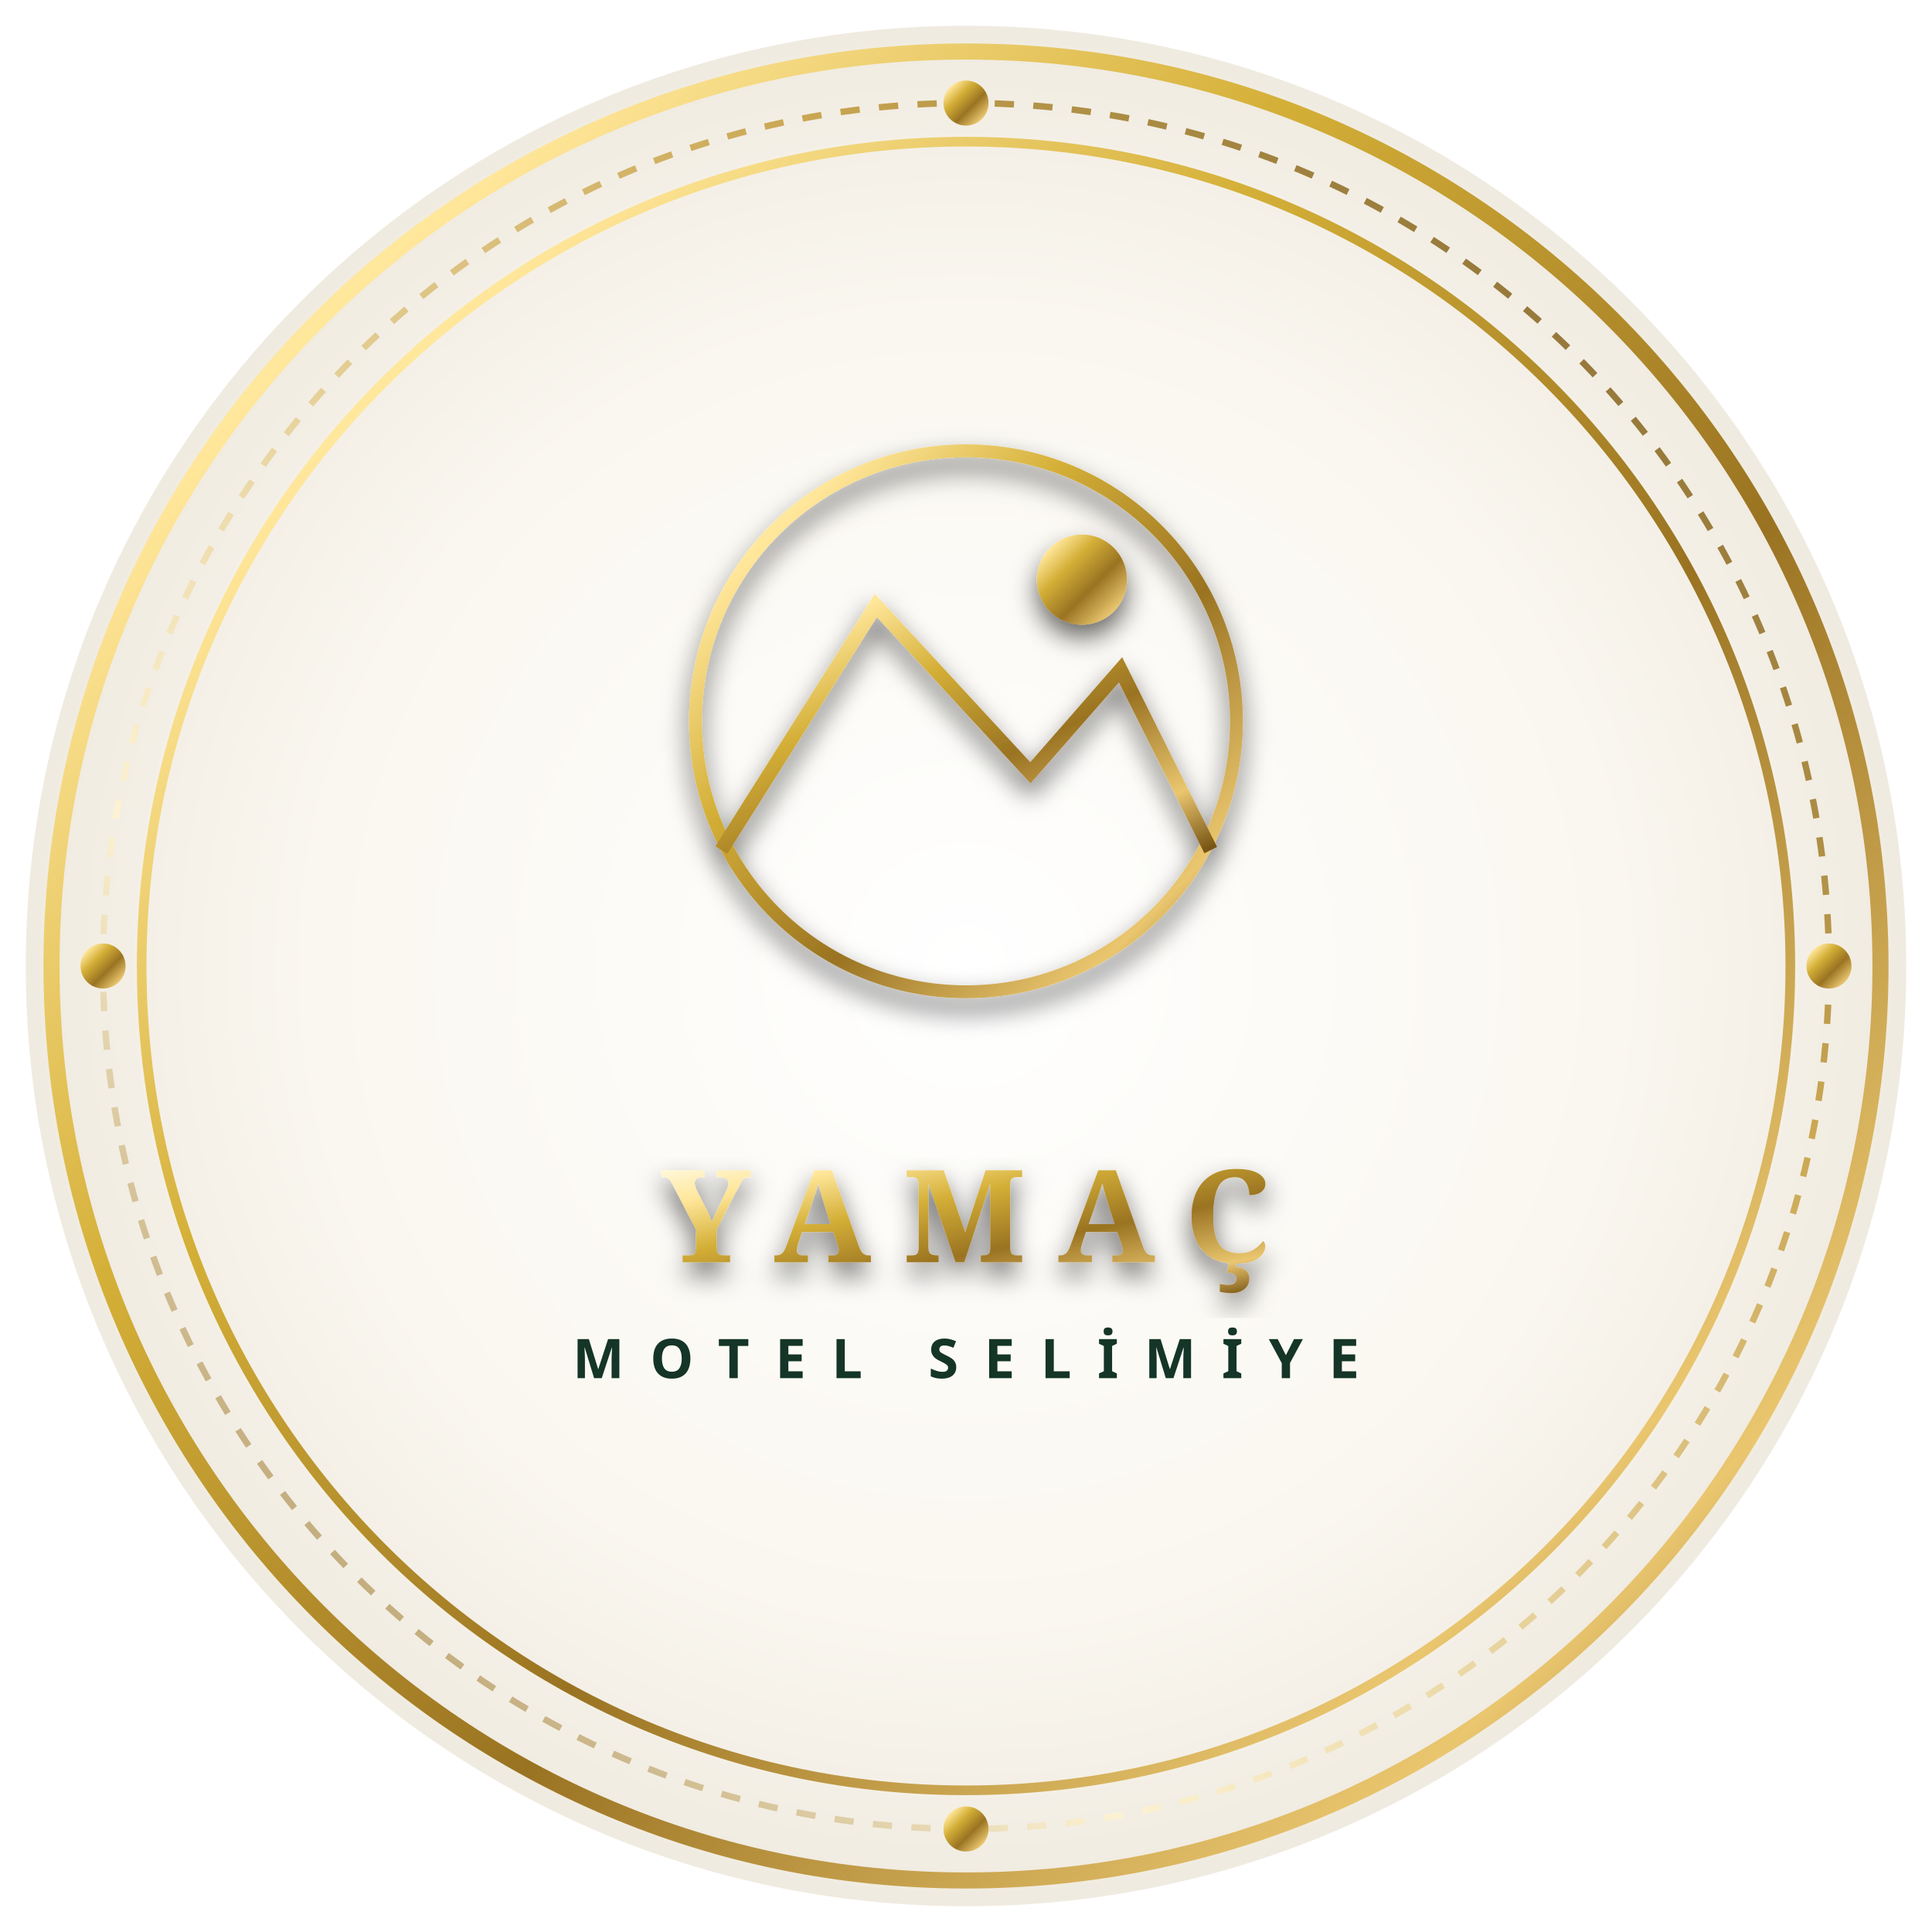
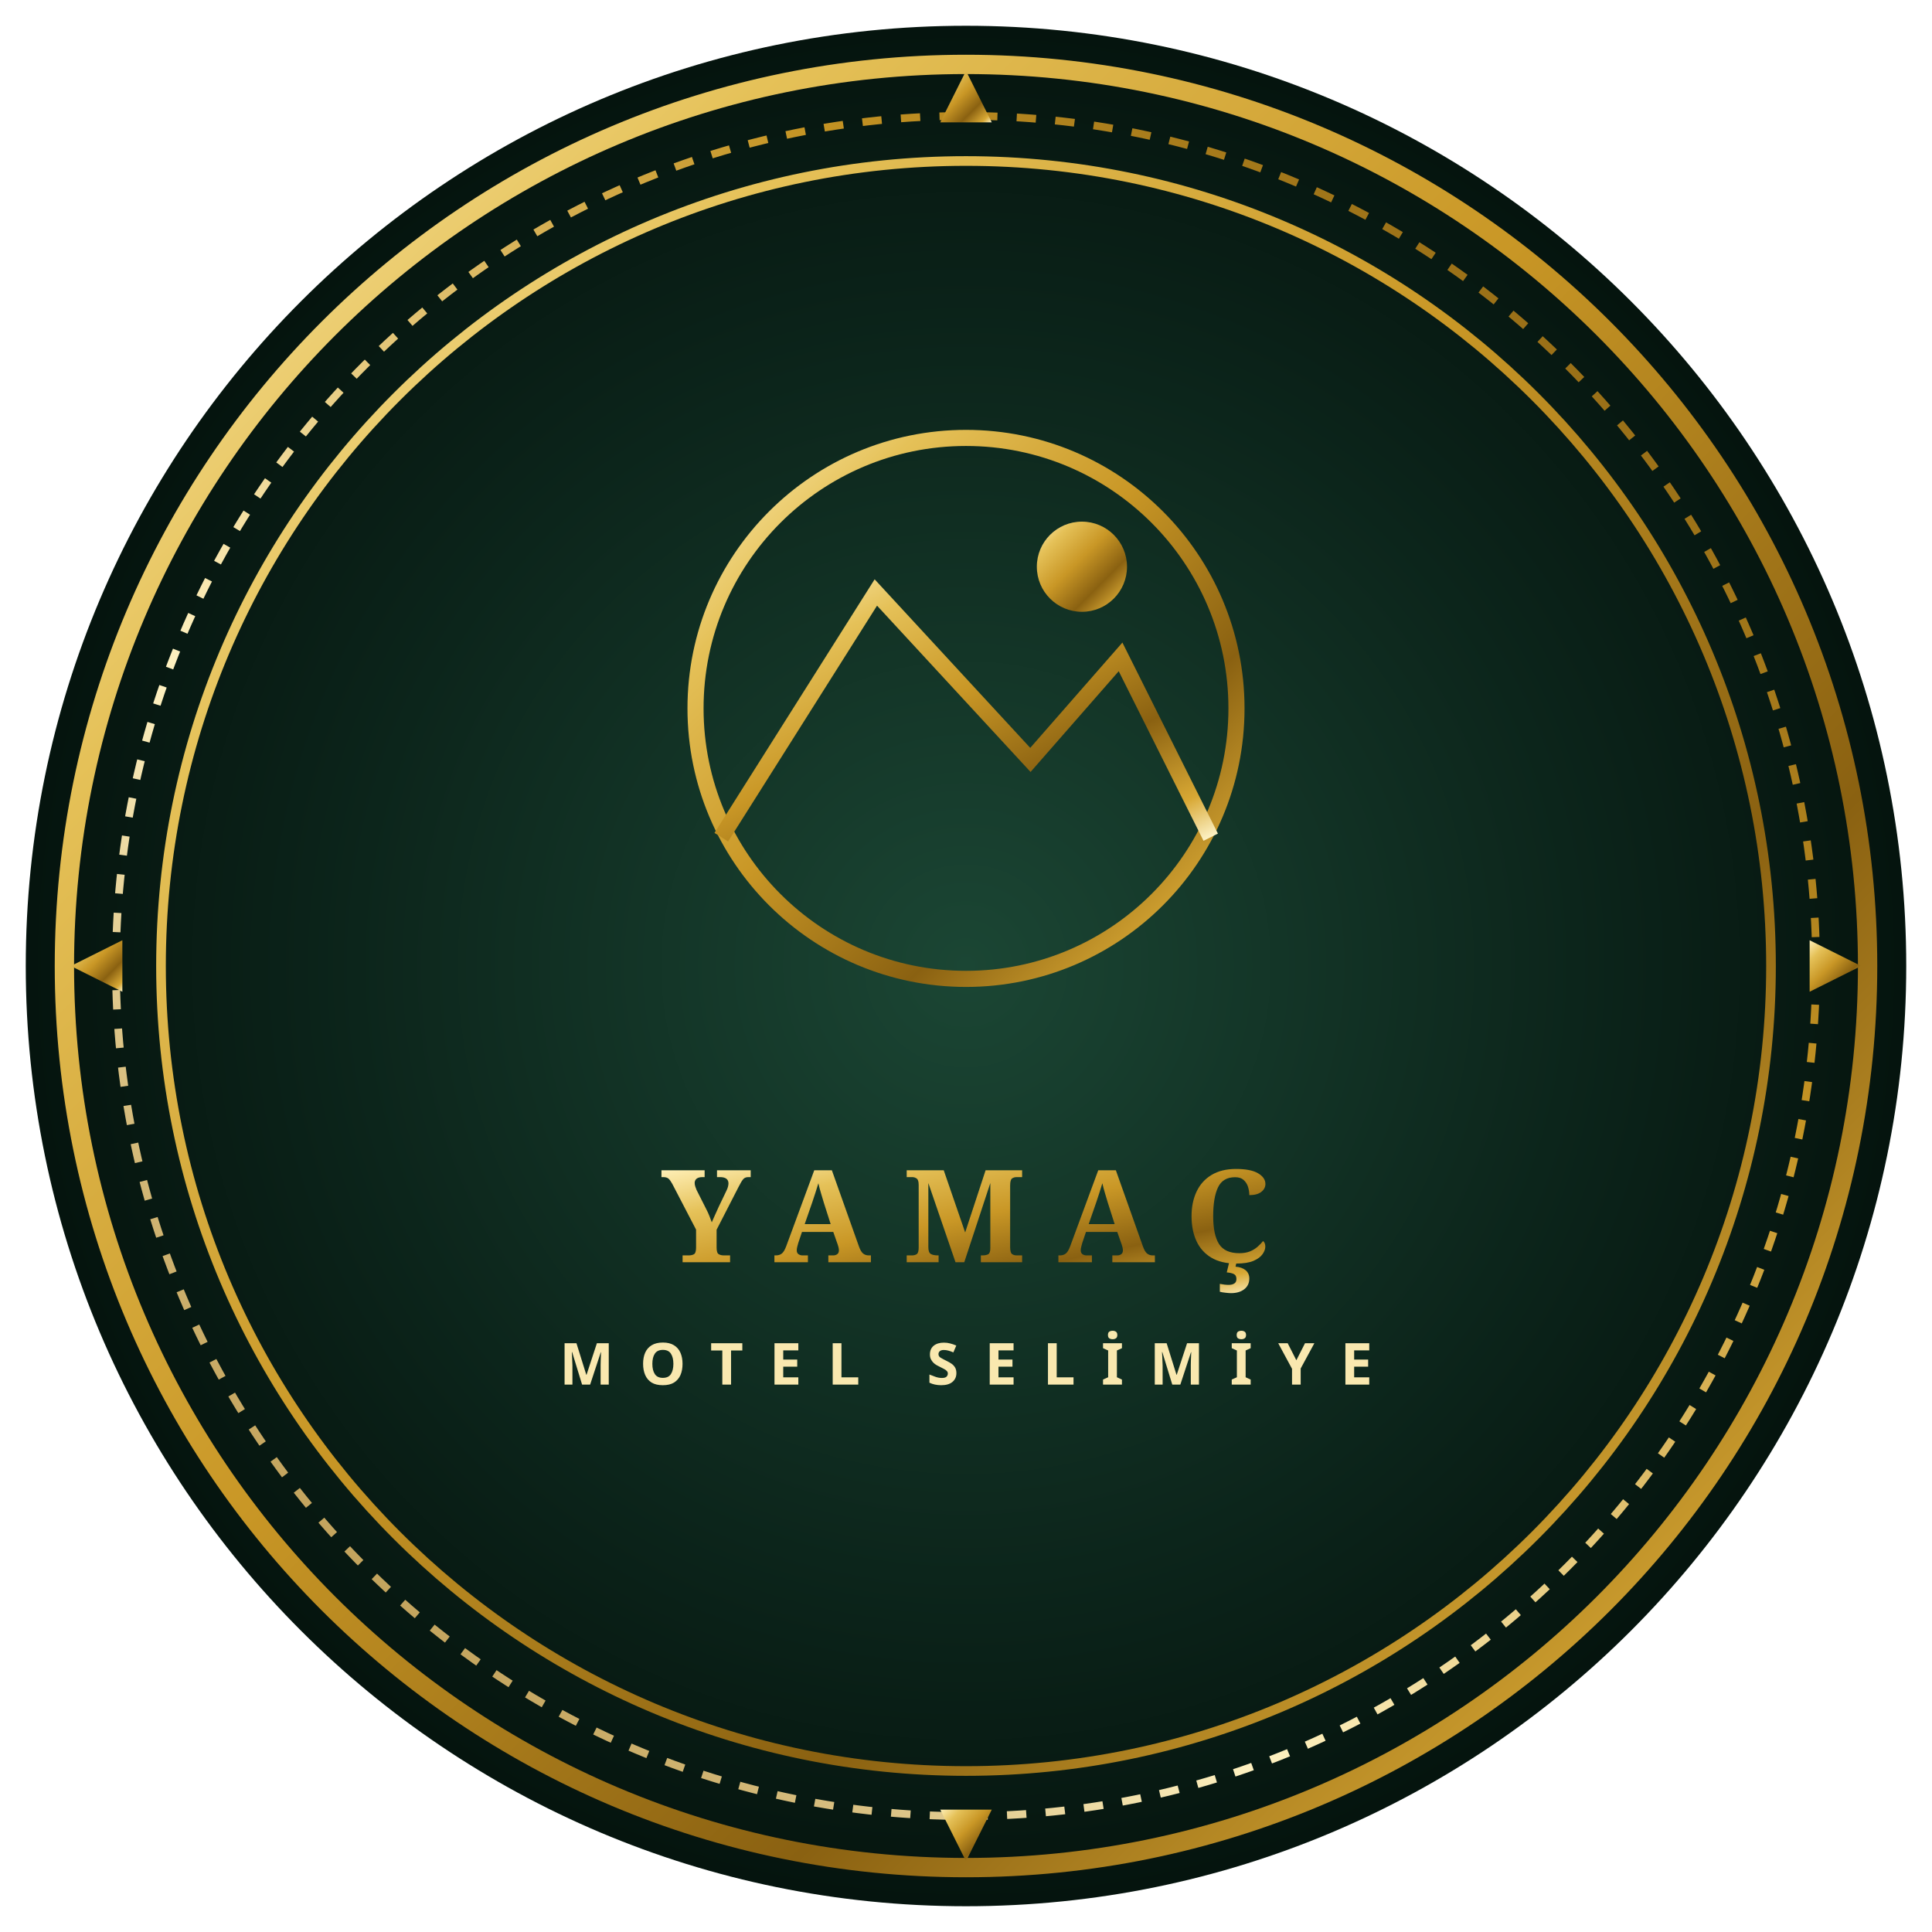
- <svg xmlns="http://www.w3.org/2000/svg" viewBox="0 0 300 300" width="100%" height="100%">
+ <svg xmlns="http://www.w3.org/2000/svg" viewBox="0 0 300 300" width="300" height="300">
  <defs>
-     <linearGradient id="l_gold3D" x1="0%" y1="0%" x2="100%" y2="100%">
-       <stop offset="0%" stop-color="#fff8db" />
-       <stop offset="15%" stop-color="#ffe699" />
-       <stop offset="35%" stop-color="#d4af37" />
-       <stop offset="60%" stop-color="#9a7322" />
-       <stop offset="85%" stop-color="#eac66f" />
-       <stop offset="100%" stop-color="#735010" />
+     <linearGradient id="goldLinear" x1="0%" y1="0%" x2="100%" y2="100%">
+       <stop offset="0%" stop-color="#fff0b8" />
+       <stop offset="20%" stop-color="#e5c158" />
+       <stop offset="45%" stop-color="#c99726" />
+       <stop offset="70%" stop-color="#8a6111" />
+       <stop offset="90%" stop-color="#d8a834" />
+       <stop offset="100%" stop-color="#fdf2c6" />
    </linearGradient>
-     <linearGradient id="l_goldSheen" x1="0%" y1="100%" x2="100%" y2="0%">
-       <stop offset="0%" stop-color="#805b18" />
-       <stop offset="30%" stop-color="#fdf3d1" />
-       <stop offset="70%" stop-color="#c59f42" />
-       <stop offset="100%" stop-color="#543c0f" />
+     <linearGradient id="goldRadial" x1="0%" y1="100%" x2="100%" y2="0%">
+       <stop offset="0%" stop-color="#9a6e18" />
+       <stop offset="35%" stop-color="#fff2c2" />
+       <stop offset="70%" stop-color="#c59424" />
+       <stop offset="100%" stop-color="#734f0c" />
    </linearGradient>
-     <filter id="l_emboss" x="-20%" y="-20%" width="140%" height="140%">
-       <feDropShadow dx="0" dy="2" stdDeviation="2" flood-color="#000000" flood-opacity="0.6" />
-     </filter>
-     <radialGradient id="l_darkGlow" cx="50%" cy="50%" r="50%">
-       <stop offset="0%" stop-color="#141f2e" />
-       <stop offset="70%" stop-color="#070c13" />
-       <stop offset="100%" stop-color="#030508" />
+     <radialGradient id="darkBg" cx="50%" cy="50%" r="50%">
+       <stop offset="0%" stop-color="#152232" />
+       <stop offset="65%" stop-color="#09101a" />
+       <stop offset="100%" stop-color="#04070c" />
    </radialGradient>
-     <radialGradient id="l_lightGlow" cx="50%" cy="50%" r="50%">
-       <stop offset="0%" stop-color="#ffffff" />
-       <stop offset="70%" stop-color="#faf7f0" />
-       <stop offset="100%" stop-color="#f0ebe0" />
+     <radialGradient id="emeraldBg" cx="50%" cy="50%" r="50%">
+       <stop offset="0%" stop-color="#1b4634" />
+       <stop offset="65%" stop-color="#0c251b" />
+       <stop offset="100%" stop-color="#05140e" />
    </radialGradient>
  </defs>
-   <circle cx="150" cy="150" r="146" fill="url(#l_lightGlow)" />
-   <circle cx="150" cy="150" r="142" fill="none" stroke="url(#l_gold3D)" stroke-width="2.5" />
-   <circle cx="150" cy="150" r="134" fill="none" stroke="url(#l_goldSheen)" stroke-width="1" stroke-dasharray="3 3" opacity="0.9" />
-   <circle cx="150" cy="150" r="128" fill="none" stroke="url(#l_gold3D)" stroke-width="1.5" />
-   <circle cx="150" cy="16" r="3.5" fill="url(#l_gold3D)" />
-   <circle cx="150" cy="284" r="3.5" fill="url(#l_gold3D)" />
-   <circle cx="16" cy="150" r="3.5" fill="url(#l_gold3D)" />
-   <circle cx="284" cy="150" r="3.5" fill="url(#l_gold3D)" />
-   <g transform="translate(150, 112)" filter="url(#l_emboss)">
-     <circle cx="0" cy="0" r="42" fill="none" stroke="url(#l_gold3D)" stroke-width="2" />
-     <path d="M-38 20 L-14 -18 L10 8 L24 -8 L38 20" fill="none" stroke="url(#l_gold3D)" stroke-width="2.2" />
-     <circle cx="18" cy="-22" r="7" fill="url(#l_gold3D)" />
+   <circle cx="150" cy="150" r="146" fill="url(#emeraldBg)" />
+   <circle cx="150" cy="150" r="140" fill="none" stroke="url(#goldLinear)" stroke-width="3" />
+   <circle cx="150" cy="150" r="132" fill="none" stroke="url(#goldRadial)" stroke-width="1.2" stroke-dasharray="3 3" />
+   <circle cx="150" cy="150" r="125" fill="none" stroke="url(#goldLinear)" stroke-width="1.5" />
+   <polygon points="150,11 154,19 146,19" fill="url(#goldLinear)" />
+   <polygon points="150,289 154,281 146,281" fill="url(#goldLinear)" />
+   <polygon points="11,150 19,154 19,146" fill="url(#goldLinear)" />
+   <polygon points="289,150 281,154 281,146" fill="url(#goldLinear)" />
+   <g transform="translate(150, 110)">
+     <circle cx="0" cy="0" r="42" fill="none" stroke="url(#goldLinear)" stroke-width="2.5" />
+     <path d="M-38 20 L-14 -18 L10 8 L24 -8 L38 20" fill="none" stroke="url(#goldLinear)" stroke-width="2.5" />
+     <circle cx="18" cy="-22" r="7" fill="url(#goldLinear)" />
  </g>
-   <text x="150" y="196" font-family="'Cinzel', serif" font-size="20" font-weight="700" fill="url(#l_gold3D)" text-anchor="middle" letter-spacing="5" filter="url(#l_emboss)">YAMAÇ</text>
-   <text x="150" y="214" font-family="'Plus Jakarta Sans', sans-serif" font-size="8.5" font-weight="700" fill="#143527" text-anchor="middle" letter-spacing="4">MOTEL SELİMİYE</text>
+   <text x="150" y="196" font-family="'Cinzel', Georgia, serif" font-size="20" font-weight="700" fill="url(#goldLinear)" text-anchor="middle" letter-spacing="5">YAMAÇ</text>
+   <text x="150" y="215" font-family="'Plus Jakarta Sans', sans-serif" font-size="9" font-weight="700" fill="#f9e8af" text-anchor="middle" letter-spacing="4">MOTEL SELİMİYE</text>
</svg>
